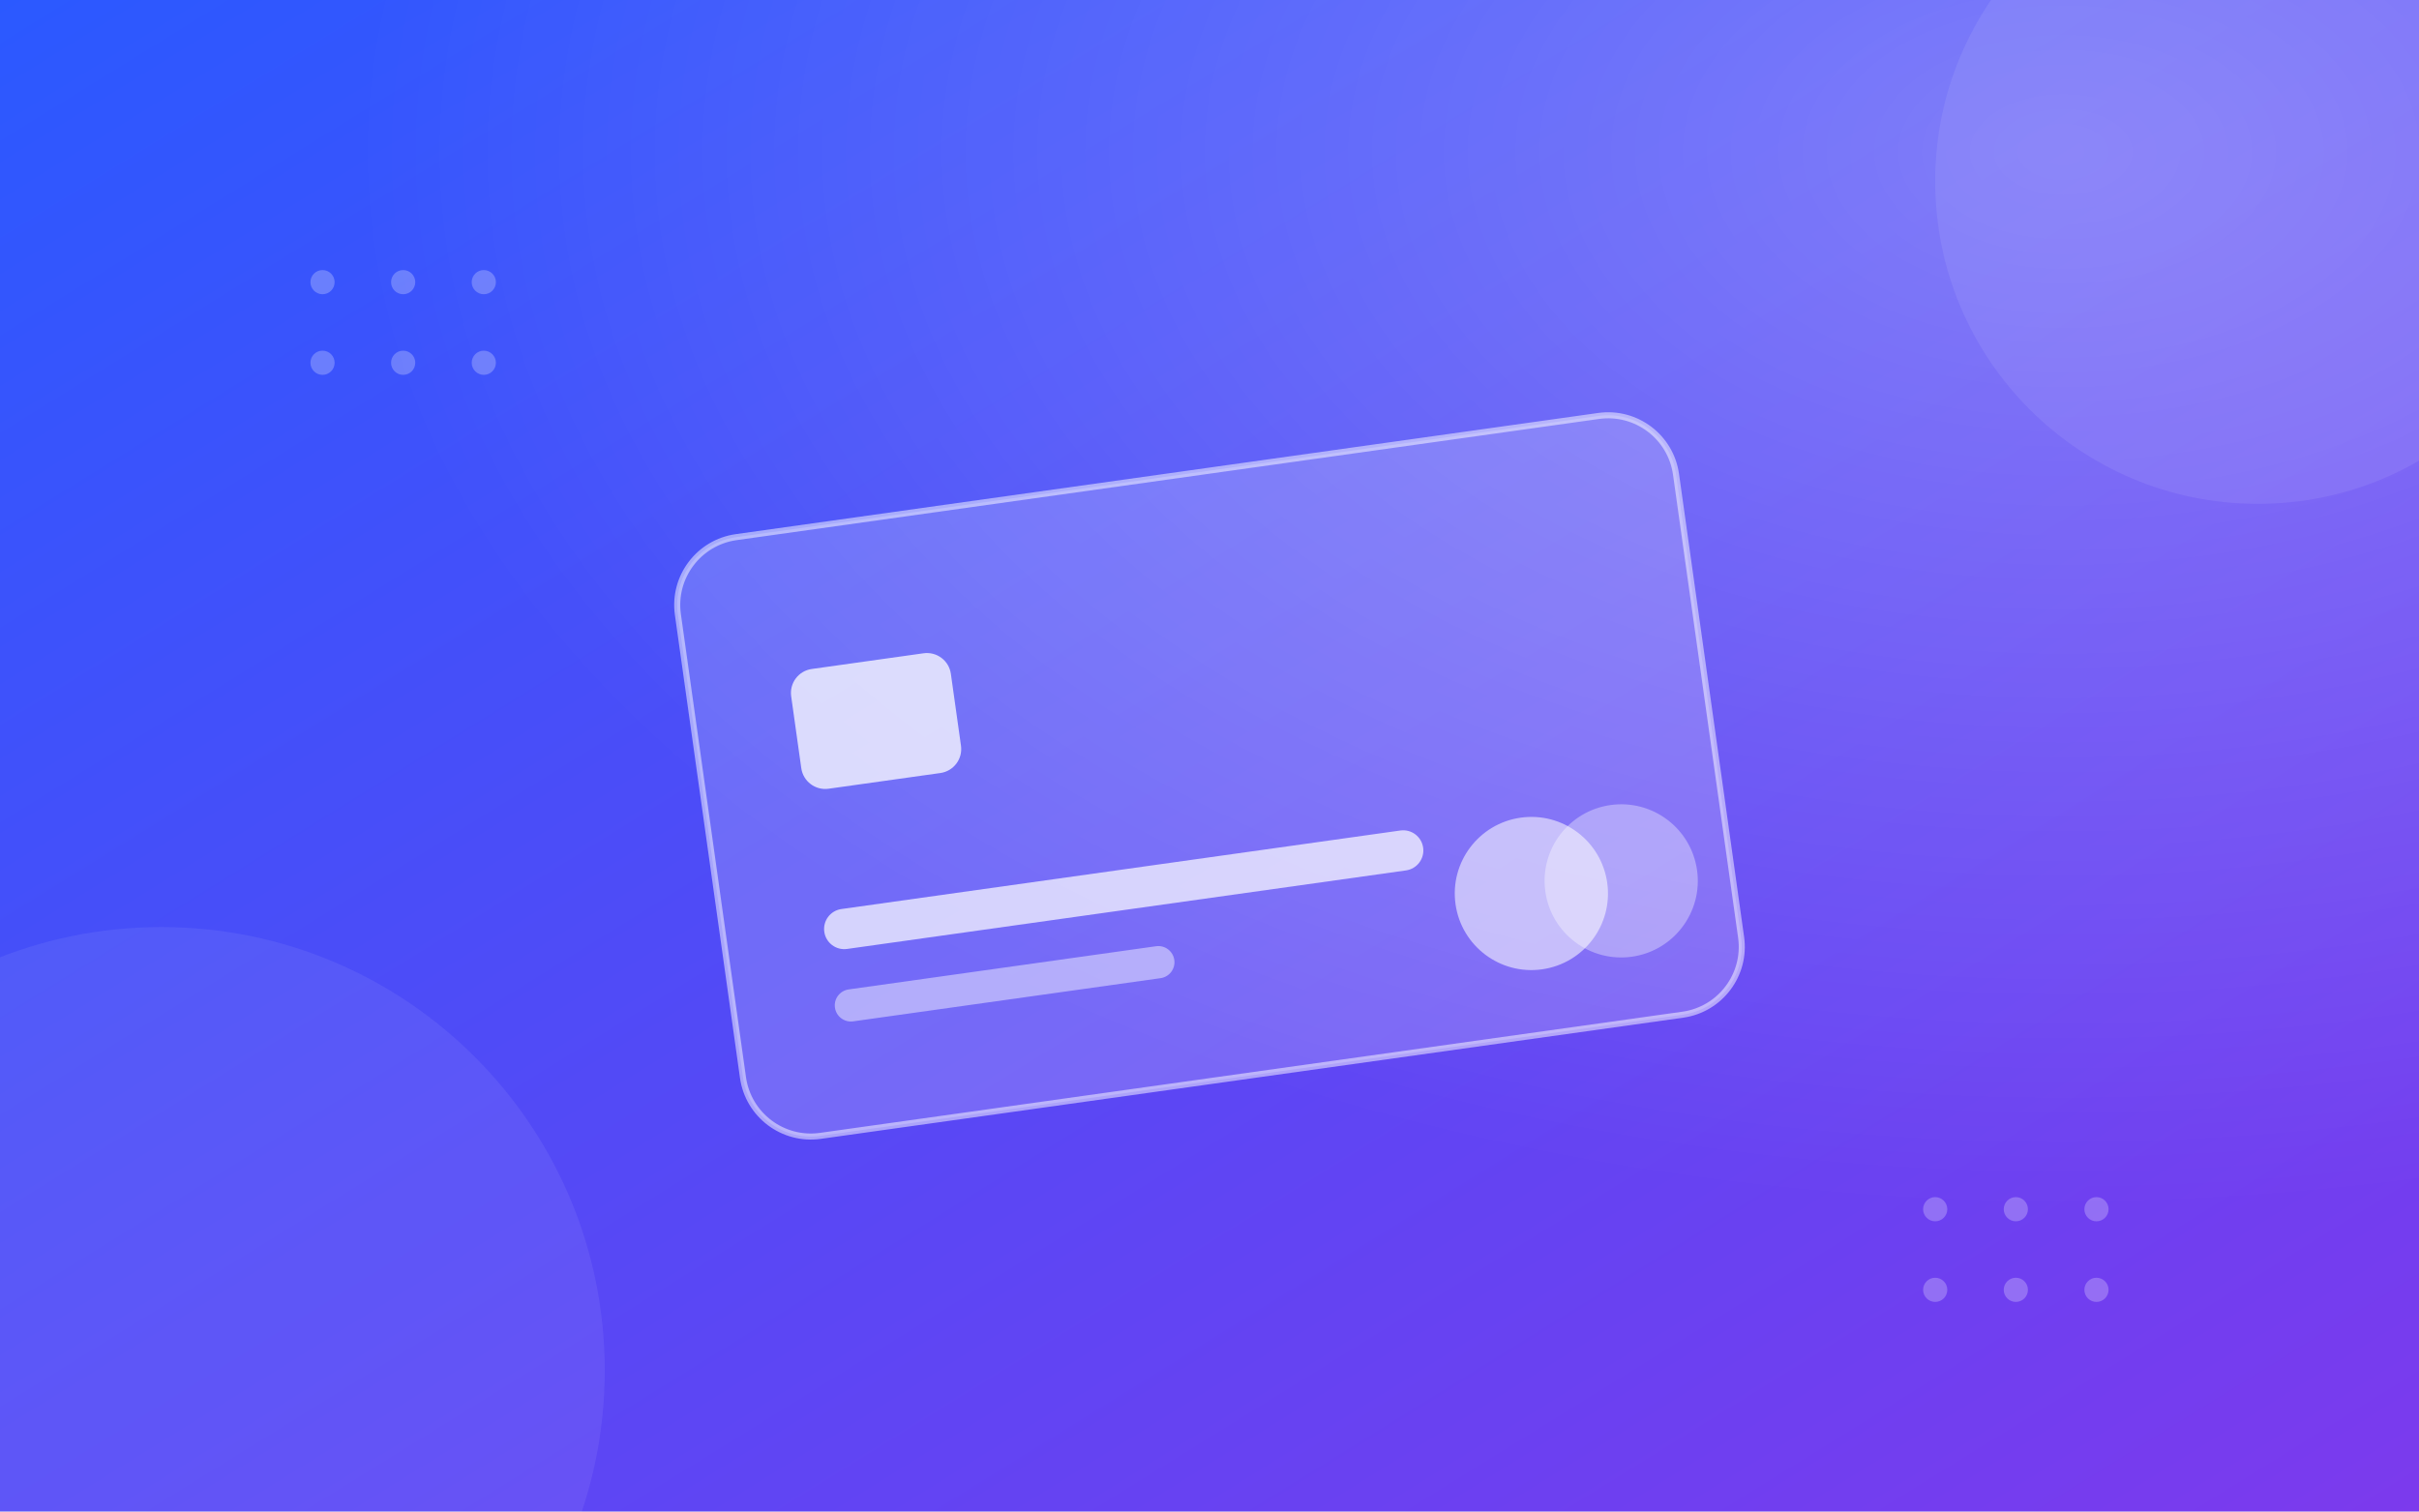
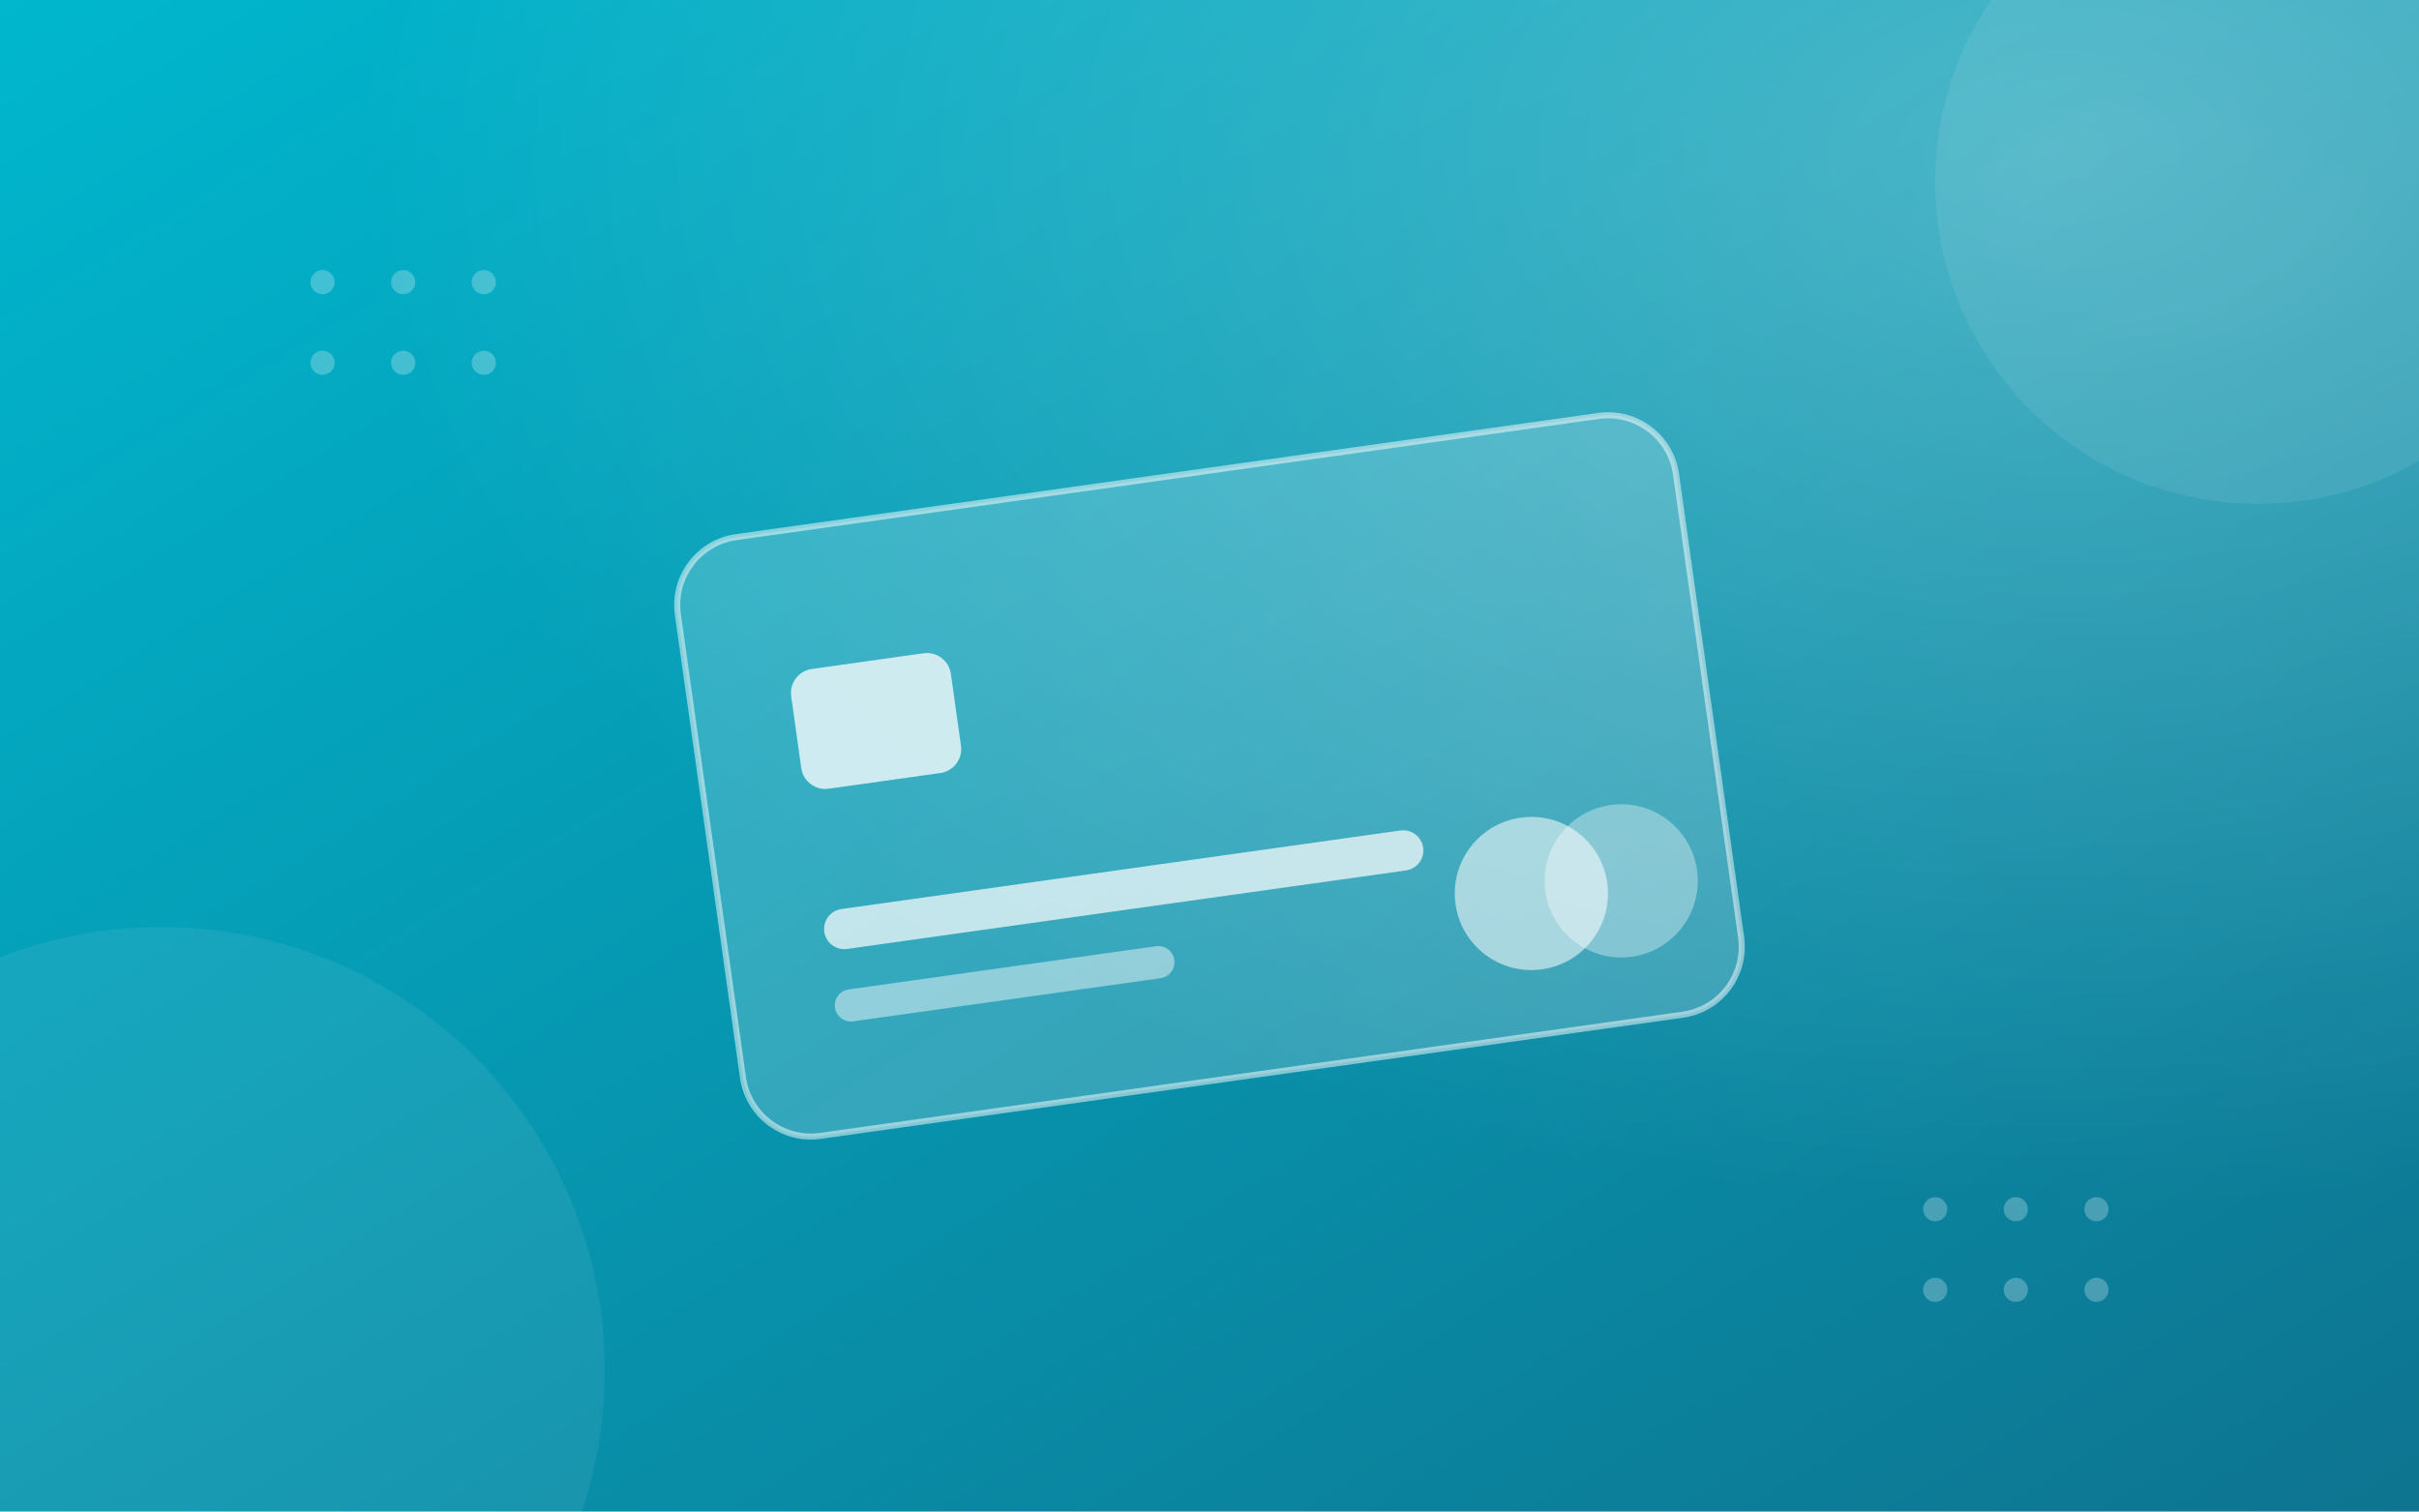
<svg xmlns="http://www.w3.org/2000/svg" viewBox="0 0 1200 750" width="1200" height="750">
  <defs>
    <linearGradient id="g" x1="0" y1="0" x2="1" y2="1">
-       <stop offset="0" stop-color="#2B59FF" />
-       <stop offset="1" stop-color="#7C3AED" />
+       <stop offset="0" stop-color="#00B7CE" />
+       <stop offset="1" stop-color="#0E7490" />
    </linearGradient>
    <radialGradient id="r" cx=".85" cy=".1" r=".7">
      <stop offset="0" stop-color="#fff" stop-opacity=".28" />
      <stop offset="1" stop-color="#fff" stop-opacity="0" />
    </radialGradient>
  </defs>
  <rect width="1200" height="750" fill="url(#g)" />
  <rect width="1200" height="750" fill="url(#r)" />
  <circle cx="80" cy="680" r="220" fill="#fff" fill-opacity=".07" />
  <circle cx="1120" cy="90" r="160" fill="#fff" fill-opacity=".08" />
  <g fill="#fff" fill-opacity=".25">
    <circle cx="160" cy="140" r="6" />
    <circle cx="200" cy="140" r="6" />
    <circle cx="240" cy="140" r="6" />
    <circle cx="160" cy="180" r="6" />
    <circle cx="200" cy="180" r="6" />
    <circle cx="240" cy="180" r="6" />
    <circle cx="960" cy="600" r="6" />
    <circle cx="1000" cy="600" r="6" />
    <circle cx="1040" cy="600" r="6" />
    <circle cx="960" cy="640" r="6" />
    <circle cx="1000" cy="640" r="6" />
    <circle cx="1040" cy="640" r="6" />
  </g>
  <g transform="translate(600 385) rotate(-8)">
    <rect x="-250" y="-150" width="500" height="300" rx="34" fill="#fff" fill-opacity=".18" stroke="#fff" stroke-opacity=".5" stroke-width="3" />
    <rect x="-200" y="-80" width="80" height="60" rx="12" fill="#fff" fill-opacity=".75" />
    <rect x="-200" y="40" width="300" height="20" rx="10" fill="#fff" fill-opacity=".7" />
    <rect x="-200" y="80" width="170" height="16" rx="8" fill="#fff" fill-opacity=".45" />
    <circle cx="150" cy="80" r="38" fill="#fff" fill-opacity=".55" />
    <circle cx="195" cy="80" r="38" fill="#fff" fill-opacity=".35" />
  </g>
</svg>
